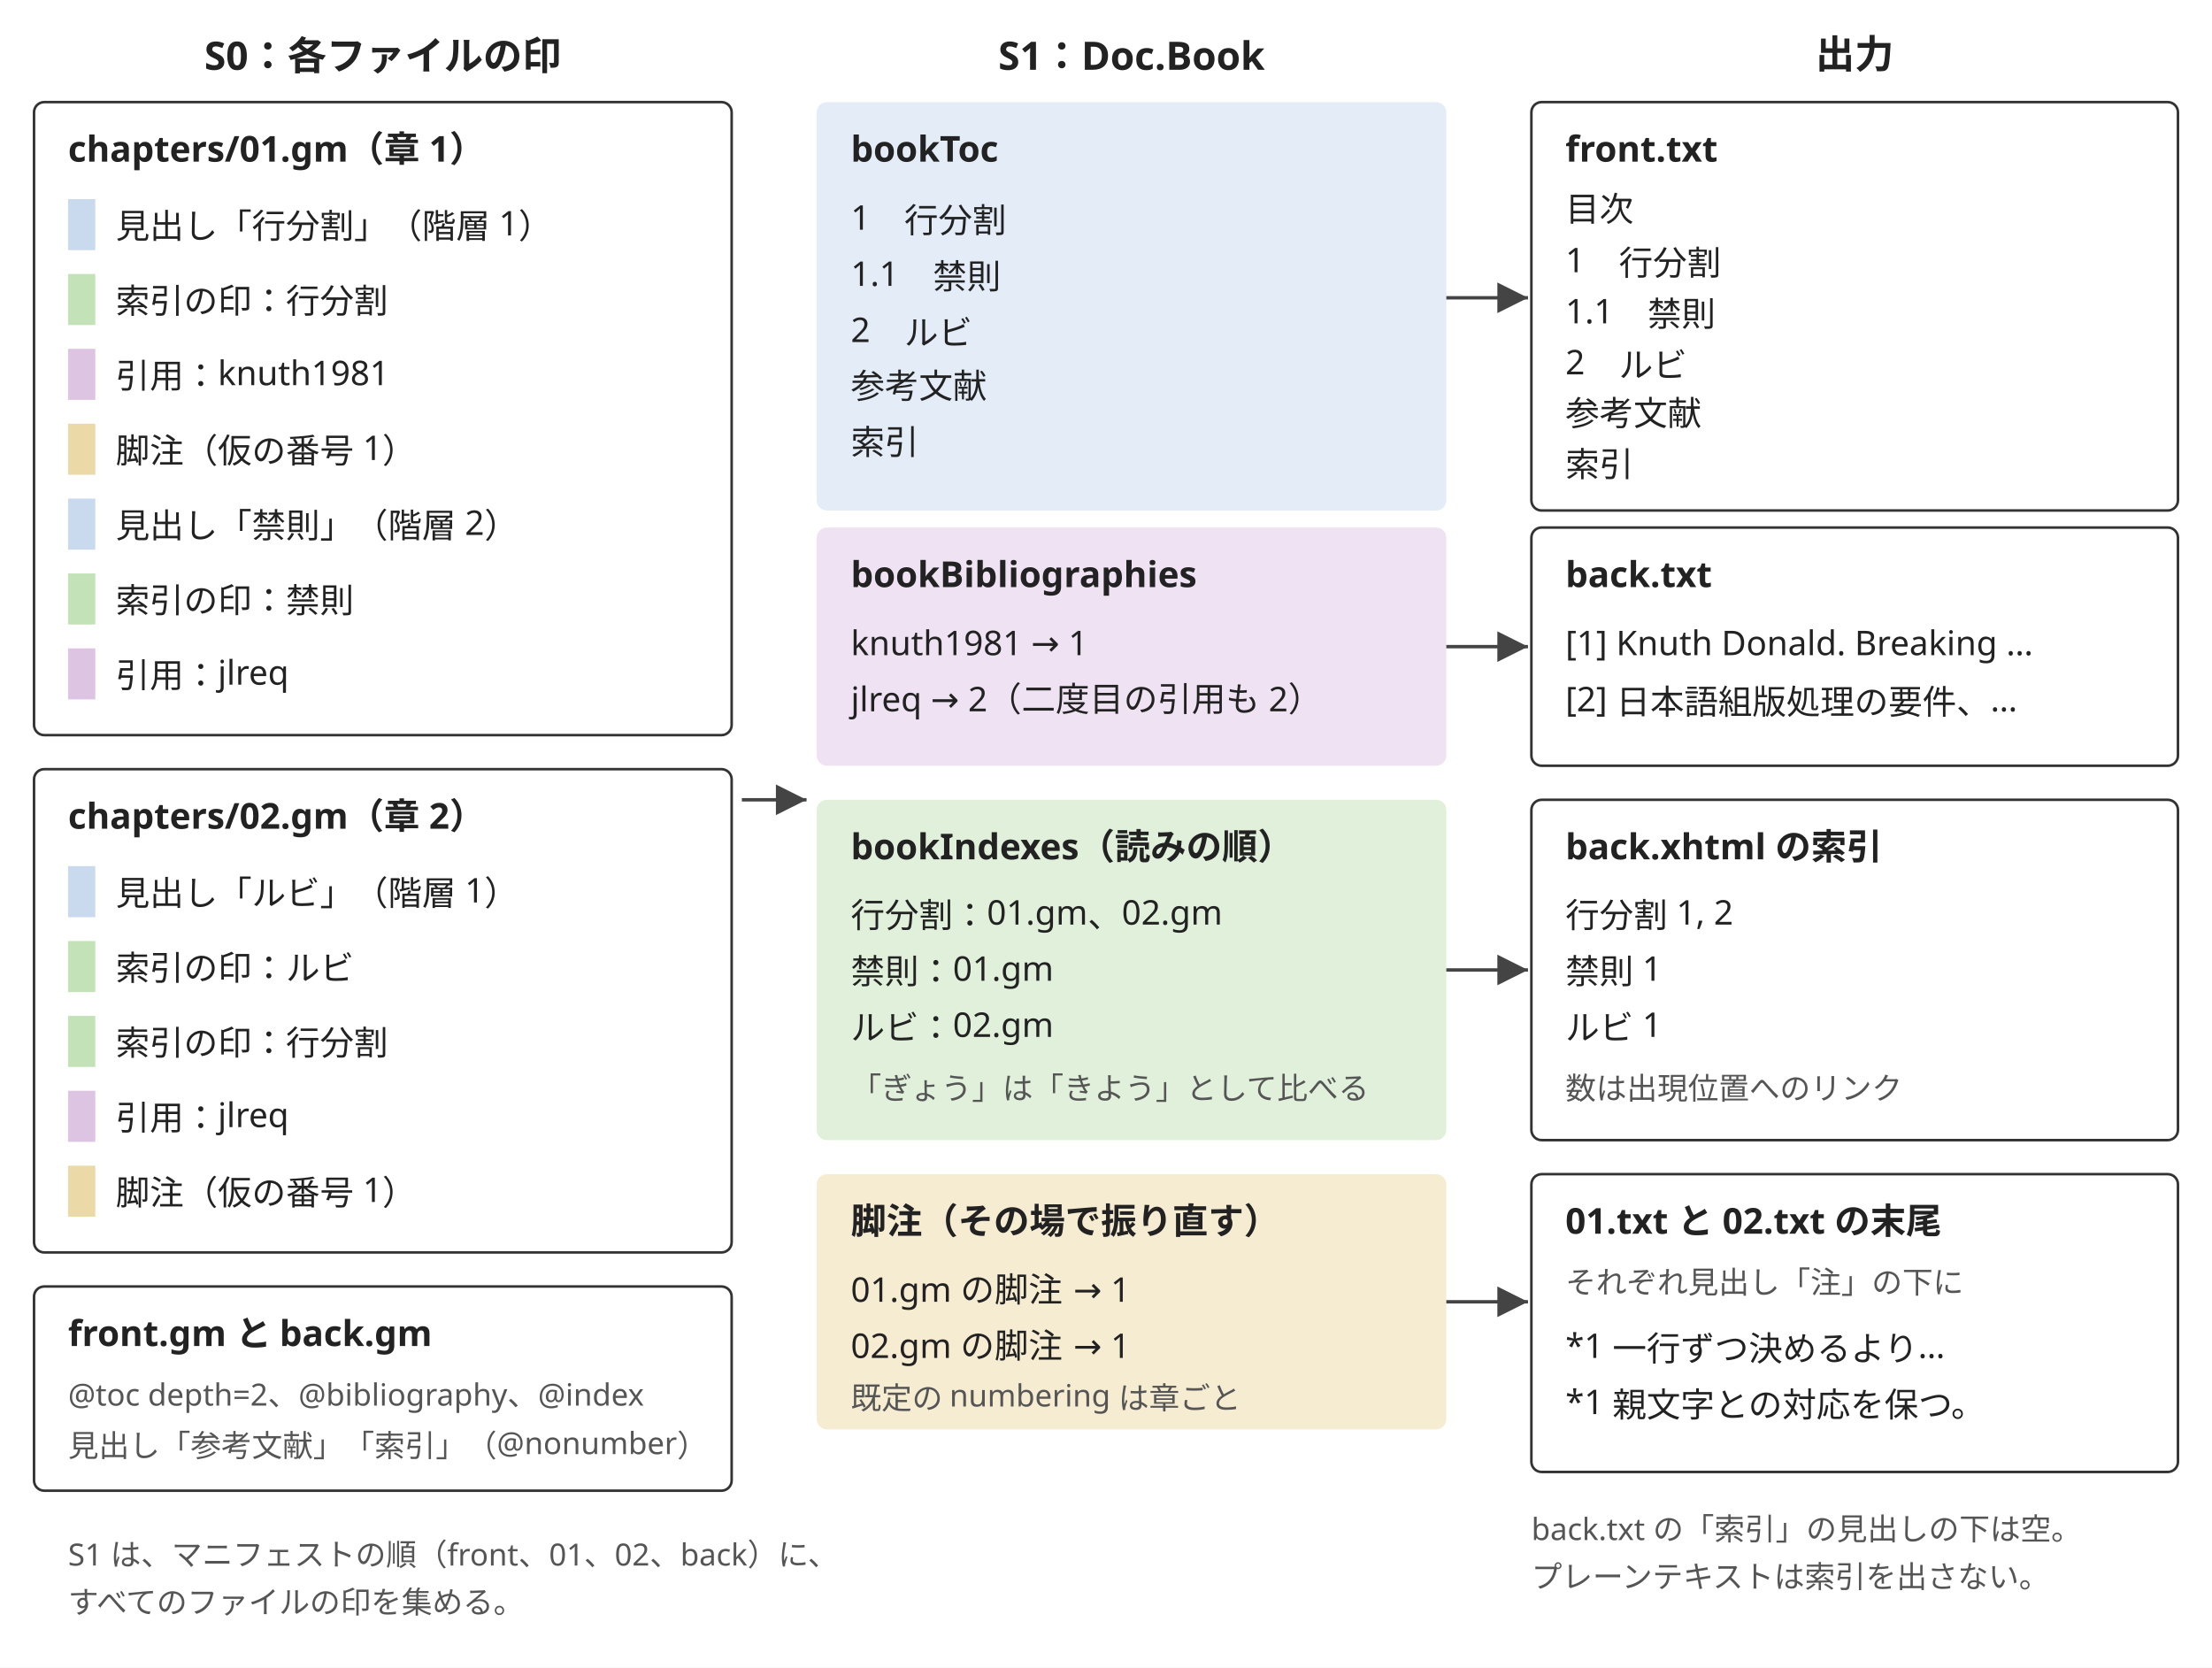
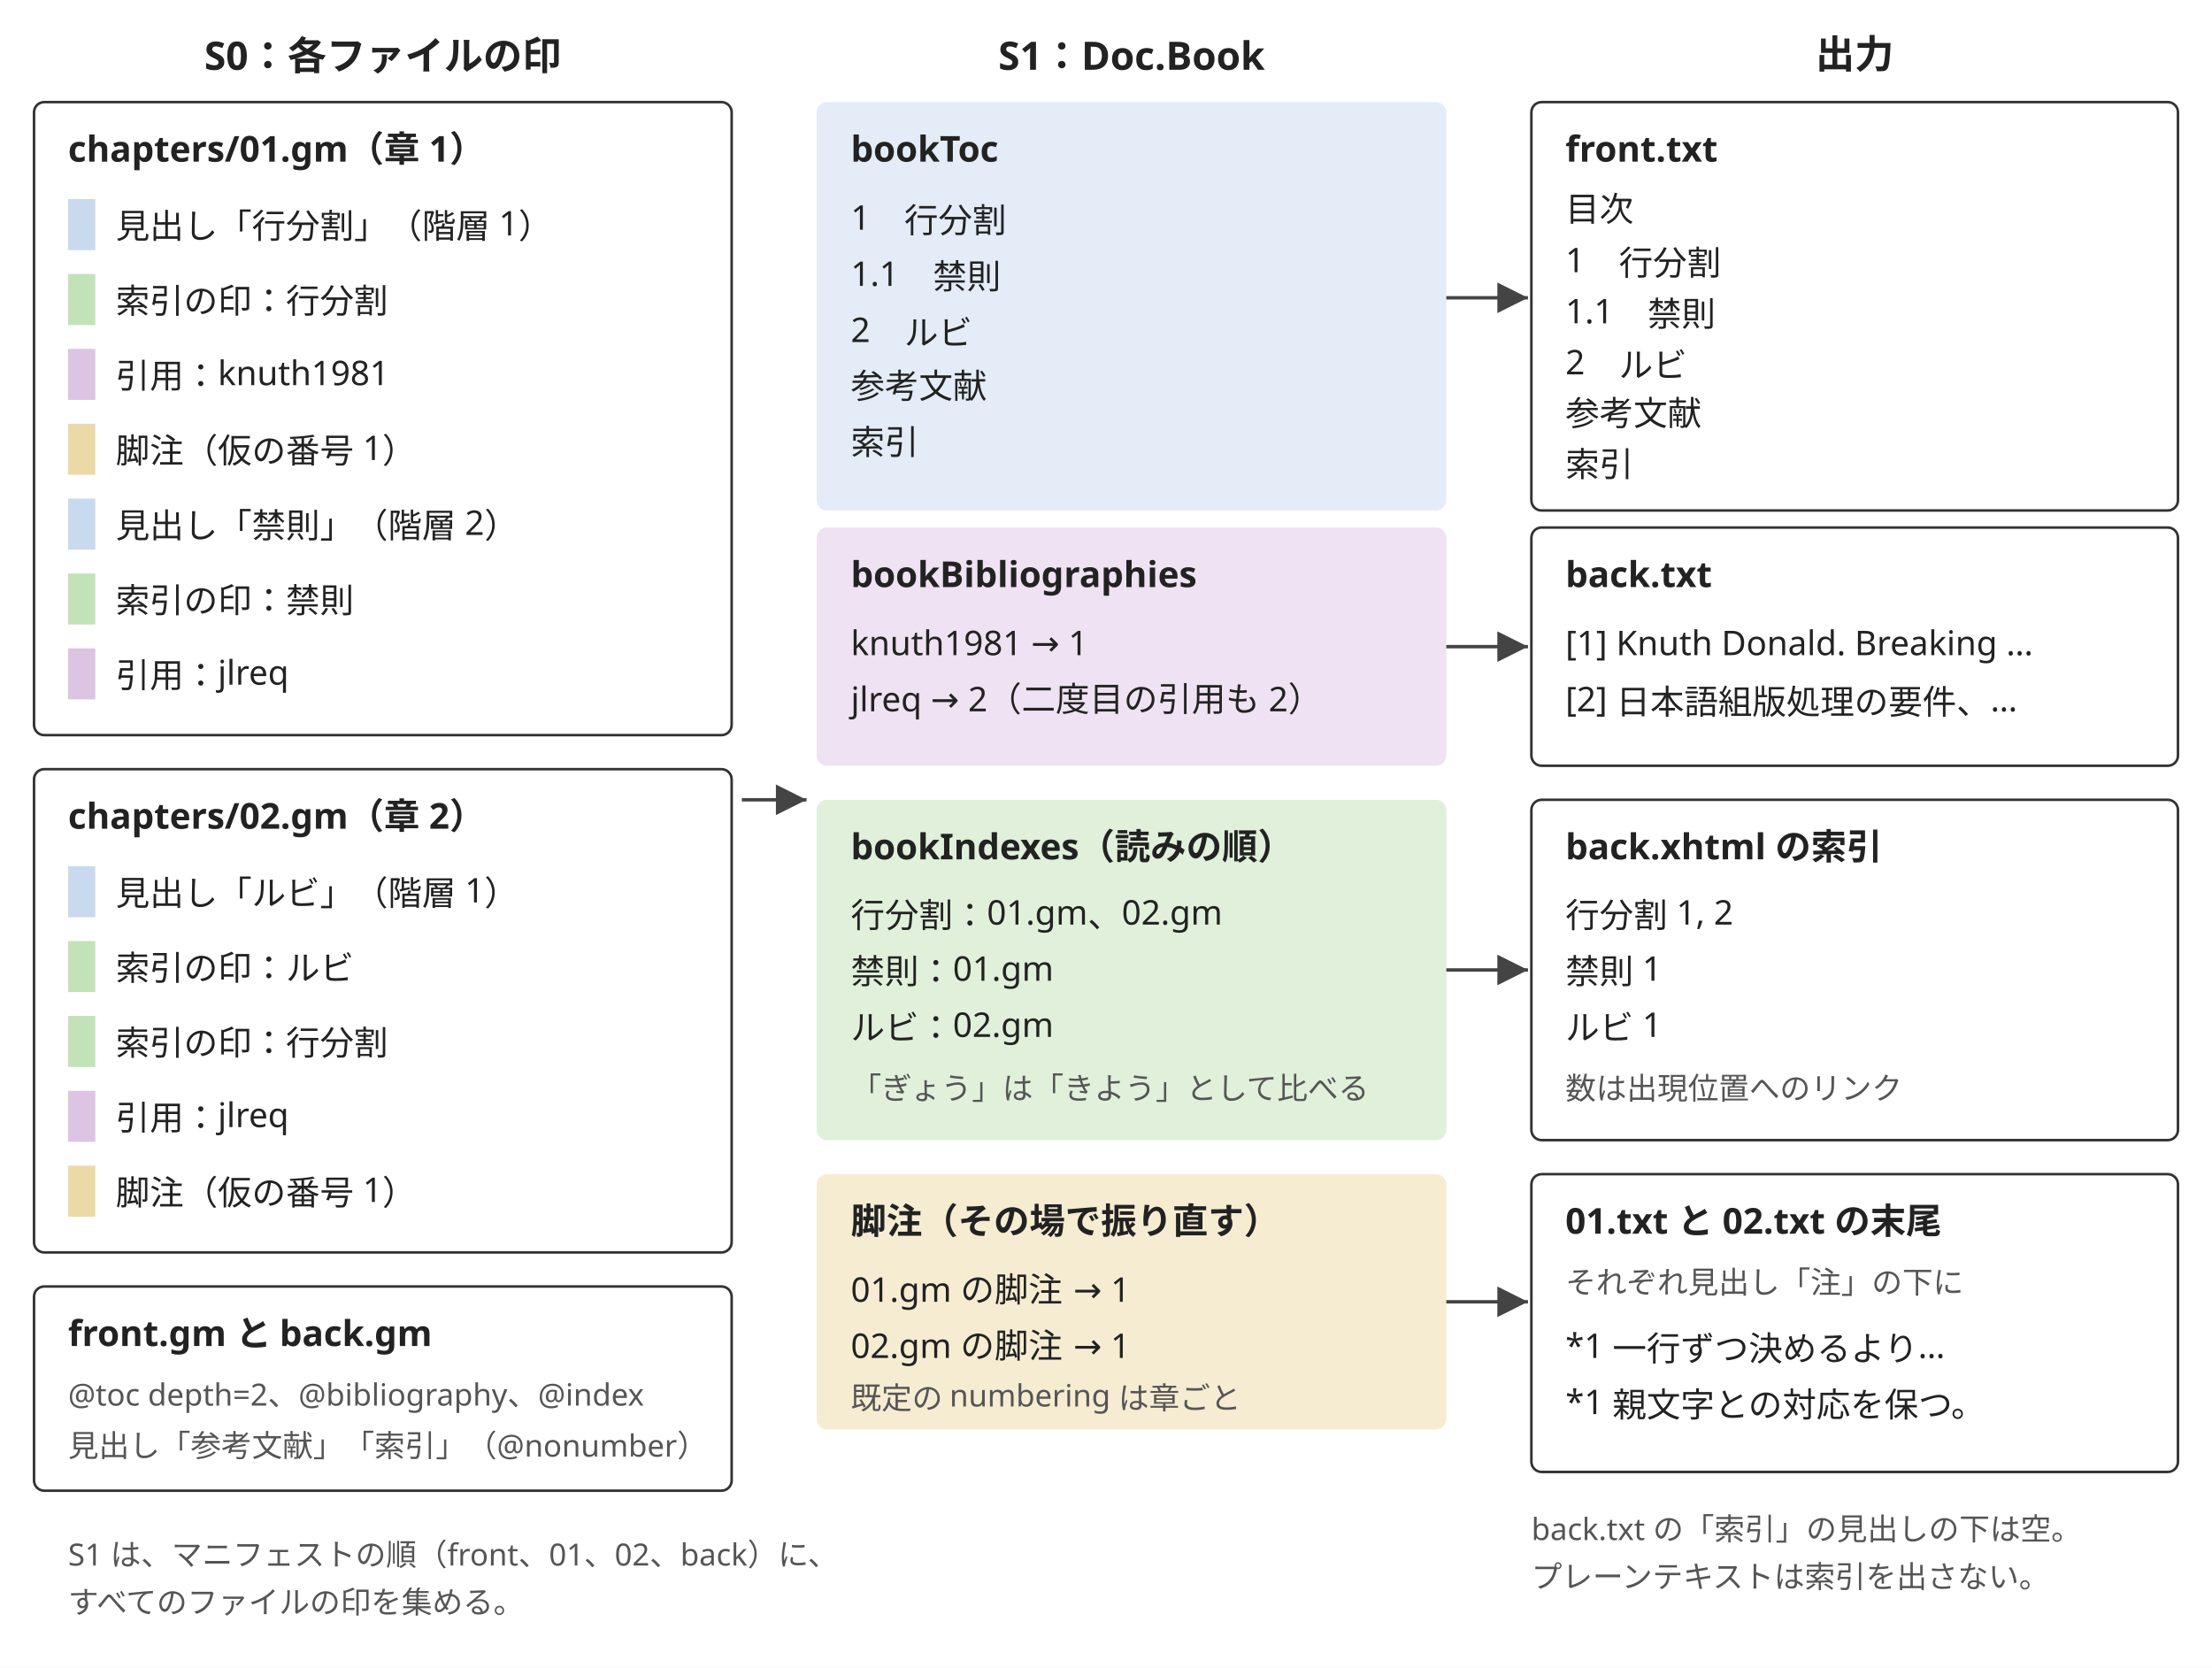
<svg xmlns="http://www.w3.org/2000/svg" width="1300" height="980" viewBox="0 0 1300 980">
  <style>
    @font-face { font-family: "Fig Sans"; src: url("../../fonts/NotoSansJP-Regular.otf"); }
    @font-face { font-family: "Fig Sans"; font-weight: bold; src: url("../../fonts/NotoSansJP-Bold.otf"); }
    text { font-family: "Fig Sans", sans-serif; font-size: 20px; fill: #222; }
+     text { text-spacing-trim: space-all; }
+     tspan.halt { font-feature-settings: "halt"; }
    .c { text-anchor: middle; dominant-baseline: central; }
    .head { font-size: 23px; font-weight: bold; }
    .sub { font-size: 18px; fill: #555; }
    .file { font-size: 21px; font-weight: bold; }
    rect.box { fill: #fff; stroke: #333; stroke-width: 1.5; rx: 6; }
    rect.chip { stroke: none; }
    .toc { fill: #c9d9ee; }
    .note { fill: #ecd9a8; }
    .idx { fill: #c3e2b8; }
    .bib { fill: #dcc4e2; }
    .ltoc { fill: #e3ecf7; }
    .lnote { fill: #f6ecd2; }
    .lidx { fill: #e0f0da; }
    .lbib { fill: #efe2f2; }
    line, path.edge { stroke: #444; stroke-width: 2; fill: none; marker-end: url(#arrow); }
  </style>
  <defs>
    <marker id="arrow" viewBox="0 0 10 10" refX="10" refY="5" markerWidth="9" markerHeight="9" orient="auto-start-reverse">
      <path d="M0,0 L10,5 L0,10 z" fill="#444" />
    </marker>
  </defs>
  <rect width="1300" height="980" fill="#fff" />
  <text class="c head" x="225" y="30">S0：各ファイルの印</text>
  <text class="c head" x="665" y="30">S1：Doc.Book</text>
  <text class="c head" x="1090" y="30">出力</text>
  <rect class="box" x="20" y="60" width="410" height="372" />
  <text class="file" x="40" y="95">chapters/01.gm（章 1）</text>
  <rect class="chip toc" x="40" y="117" width="16" height="30" />
-   <text x="68" y="140">見出し「行分割」（階層 1）</text>
+   <text x="68" y="140">見出し「行分割」<tspan class="halt">（</tspan>階層 1）</text>
  <rect class="chip idx" x="40" y="161" width="16" height="30" />
  <text x="68" y="184">索引の印：行分割</text>
  <rect class="chip bib" x="40" y="205" width="16" height="30" />
  <text x="68" y="228">引用：knuth1981</text>
  <rect class="chip note" x="40" y="249" width="16" height="30" />
  <text x="68" y="272">脚注（仮の番号 1）</text>
  <rect class="chip toc" x="40" y="293" width="16" height="30" />
-   <text x="68" y="316">見出し「禁則」（階層 2）</text>
+   <text x="68" y="316">見出し「禁則」<tspan class="halt">（</tspan>階層 2）</text>
  <rect class="chip idx" x="40" y="337" width="16" height="30" />
  <text x="68" y="360">索引の印：禁則</text>
  <rect class="chip bib" x="40" y="381" width="16" height="30" />
  <text x="68" y="404">引用：jlreq</text>
  <rect class="box" x="20" y="452" width="410" height="284" />
  <text class="file" x="40" y="487">chapters/02.gm（章 2）</text>
  <rect class="chip toc" x="40" y="509" width="16" height="30" />
-   <text x="68" y="532">見出し「ルビ」（階層 1）</text>
+   <text x="68" y="532">見出し「ルビ」<tspan class="halt">（</tspan>階層 1）</text>
  <rect class="chip idx" x="40" y="553" width="16" height="30" />
  <text x="68" y="576">索引の印：ルビ</text>
  <rect class="chip idx" x="40" y="597" width="16" height="30" />
  <text x="68" y="620">索引の印：行分割</text>
  <rect class="chip bib" x="40" y="641" width="16" height="30" />
  <text x="68" y="664">引用：jlreq</text>
  <rect class="chip note" x="40" y="685" width="16" height="30" />
  <text x="68" y="708">脚注（仮の番号 1）</text>
  <rect class="box" x="20" y="756" width="410" height="120" />
  <text class="file" x="40" y="791">front.gm と back.gm</text>
  <text class="sub" x="40" y="826">@toc depth=2、@bibliography、@index</text>
-   <text class="sub" x="40" y="856">見出し「参考文献」「索引」（@nonumber）</text>
+   <text class="sub" x="40" y="856">見出し「参考文献」<tspan class="halt">「</tspan>索引」<tspan class="halt">（</tspan>@nonumber）</text>
  <line x1="436" y1="470" x2="474" y2="470" />
  <text class="sub" x="40" y="920">S1 は、マニフェストの順（front、01、02、back）に、</text>
  <text class="sub" x="40" y="948">すべてのファイルの印を集める。</text>
  <rect class="ltoc" x="480" y="60" width="370" height="240" rx="6" />
  <text class="file" x="500" y="95">bookToc</text>
  <text x="500" y="135">1　行分割</text>
  <text x="500" y="168">1.1　禁則</text>
  <text x="500" y="201">2　ルビ</text>
  <text x="500" y="234">参考文献</text>
  <text x="500" y="267">索引</text>
  <rect class="lbib" x="480" y="310" width="370" height="140" rx="6" />
  <text class="file" x="500" y="345">bookBibliographies</text>
  <text x="500" y="385">knuth1981 → 1</text>
  <text x="500" y="418">jlreq → 2（二度目の引用も 2）</text>
  <rect class="lidx" x="480" y="470" width="370" height="200" rx="6" />
  <text class="file" x="500" y="505">bookIndexes（読みの順）</text>
  <text x="500" y="545">行分割：01.gm、02.gm</text>
  <text x="500" y="578">禁則：01.gm</text>
  <text x="500" y="611">ルビ：02.gm</text>
  <text class="sub" x="500" y="646">「ぎょう」は「きよう」として比べる</text>
  <rect class="lnote" x="480" y="690" width="370" height="150" rx="6" />
  <text class="file" x="500" y="725">脚注（その場で振り直す）</text>
  <text x="500" y="765">01.gm の脚注 → 1</text>
  <text x="500" y="798">02.gm の脚注 → 1</text>
  <text class="sub" x="500" y="828">既定の numbering は章ごと</text>
  <rect class="box" x="900" y="60" width="380" height="240" />
  <text class="file" x="920" y="95">front.txt</text>
  <text x="920" y="130">目次</text>
  <text x="920" y="160">1　行分割</text>
  <text x="920" y="190">1.1　禁則</text>
  <text x="920" y="220">2　ルビ</text>
  <text x="920" y="250">参考文献</text>
  <text x="920" y="280">索引</text>
  <line x1="850" y1="175" x2="898" y2="175" />
  <rect class="box" x="900" y="310" width="380" height="140" />
  <text class="file" x="920" y="345">back.txt</text>
  <text x="920" y="385">[1] Knuth Donald. Breaking …</text>
  <text x="920" y="418">[2] 日本語組版処理の要件、…</text>
  <line x1="850" y1="380" x2="898" y2="380" />
  <rect class="box" x="900" y="470" width="380" height="200" />
  <text class="file" x="920" y="505">back.xhtml の索引</text>
  <text x="920" y="545">行分割 1, 2</text>
  <text x="920" y="578">禁則 1</text>
  <text x="920" y="611">ルビ 1</text>
  <text class="sub" x="920" y="646">数は出現位置へのリンク</text>
  <line x1="850" y1="570" x2="898" y2="570" />
  <rect class="box" x="900" y="690" width="380" height="175" />
  <text class="file" x="920" y="725">01.txt と 02.txt の末尾</text>
  <text class="sub" x="920" y="760">それぞれ見出し「注」の下に</text>
  <text x="920" y="798">*1 一行ずつ決めるより…</text>
  <text x="920" y="831">*1 親文字との対応を保つ。</text>
  <line x1="850" y1="765" x2="898" y2="765" />
  <text class="sub" x="900" y="905">back.txt の「索引」の見出しの下は空。</text>
  <text class="sub" x="900" y="933">プレーンテキストは索引を出さない。</text>
</svg>
